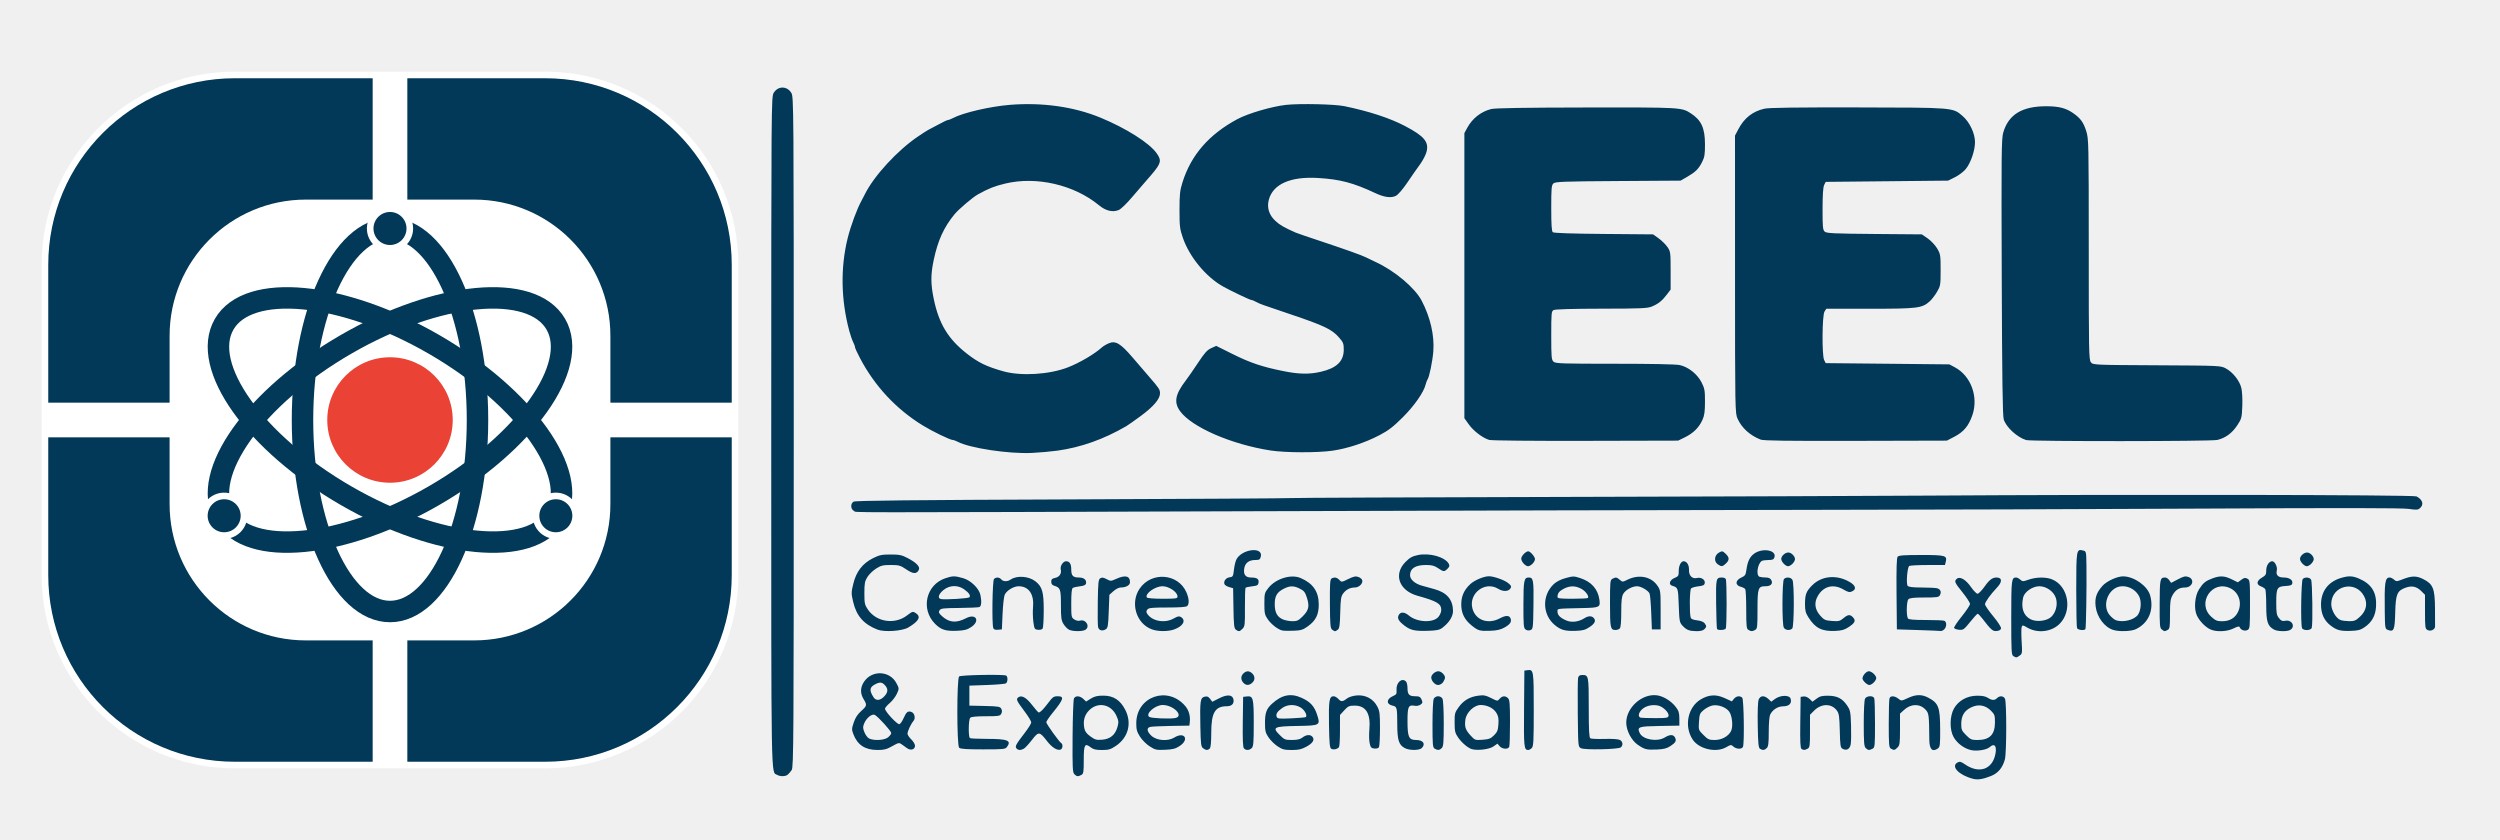
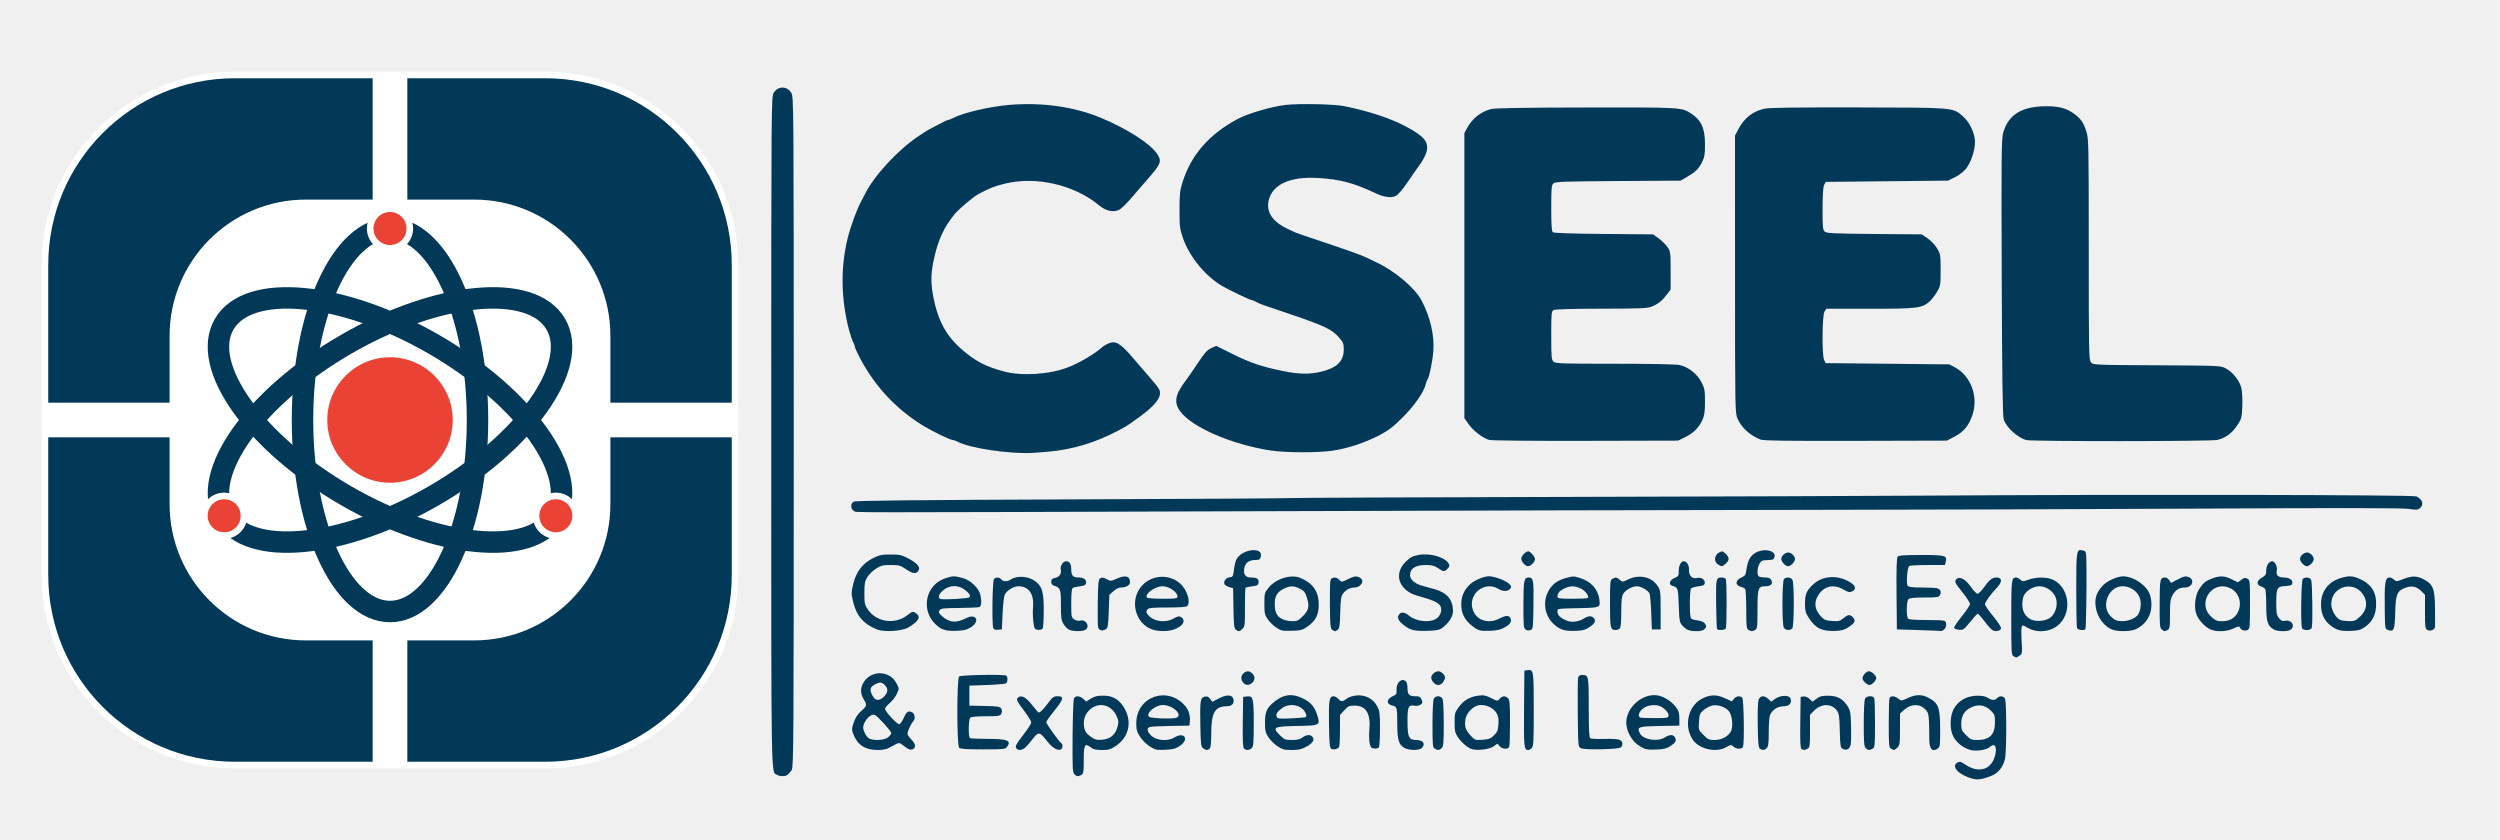
<svg xmlns="http://www.w3.org/2000/svg" viewBox="0 0 500 168" width="500" height="168">
  <g transform="translate(8, 14) scale(0.165094)">
    <rect x="403" y="10" width="42" height="828" fill="#FFFFFF" />
    <rect x="10" y="403" width="828" height="42" fill="#FFFFFF" />
    <rect x="157" y="157" width="534" height="534" rx="165" fill="#FFFFFF" />
    <rect x="10" y="10" width="828" height="828" rx="226" fill="#FFFFFF" stroke="#FFFFFF" stroke-width="16" />
    <path d="M 403 10 L 236 10 A 226 226 0 0 0 10 236 L 10 403 L 157 403 L 157 322 A 165 165 0 0 1 322 157 L 403 157 Z" fill="#023858" />
    <path d="M 445 10 L 612 10 A 226 226 0 0 1 838 236 L 838 403 L 691 403 L 691 322 A 165 165 0 0 0 526 157 L 445 157 Z" fill="#023858" />
    <path d="M 10 445 L 10 612 A 226 226 0 0 0 236 838 L 403 838 L 403 691 L 322 691 A 165 165 0 0 1 157 526 L 157 445 Z" fill="#023858" />
    <path d="M 838 445 L 838 612 A 226 226 0 0 1 612 838 L 445 838 L 445 691 L 526 691 A 165 165 0 0 0 691 526 L 691 445 Z" fill="#023858" />
    <circle cx="424" cy="424" r="76" fill="#EA4335" />
    <g id="orbits" transform="translate(424, 424)" fill="none" stroke="#023858" stroke-width="26">
      <ellipse rx="232" ry="106" transform="rotate(30)" />
      <ellipse rx="232" ry="106" transform="rotate(90)" />
      <ellipse rx="232" ry="106" transform="rotate(150)" />
    </g>
    <g id="electrons">
      <circle cx="424.0" cy="192.0" r="28" fill="#FFFFFF" />
-       <circle cx="424.0" cy="192.0" r="20" fill="#023858" />
+       <circle cx="424.0" cy="192.0" r="20" fill="#EA4335" />
      <circle cx="223.1" cy="540.0" r="28" fill="#FFFFFF" />
-       <circle cx="223.1" cy="540.0" r="20" fill="#023858" />
+       <circle cx="223.1" cy="540.0" r="20" fill="#EA4335" />
      <circle cx="624.9" cy="540.0" r="28" fill="#FFFFFF" />
-       <circle cx="624.9" cy="540.0" r="20" fill="#023858" />
+       <circle cx="624.9" cy="540.0" r="20" fill="#EA4335" />
    </g>
  </g>
  <g transform="scale(0.25)">
    <path d="M 1592.67 620.85 C 1598.43 618.60 1602.09 614.25 1603.91 607.50 C 1605.31 602.29 1605.36 561.54 1603.96 558.93 C 1602.73 556.63 1599.72 556.42 1597.64 558.50 C 1595.68 560.47 1593.53 560.39 1590.26 558.25 C 1588.41 557.04 1585.71 556.52 1581.45 556.57 C 1573.61 556.66 1566.65 560.57 1563.15 566.86 C 1559.70 573.07 1559.59 583.91 1562.93 589.74 C 1565.79 594.73 1571.31 598.83 1576.85 600.08 C 1581.64 601.15 1589.36 599.89 1591.86 597.62 C 1595.50 594.33 1597.51 596.67 1596.39 602.88 C 1594.09 615.57 1583.31 619.34 1571.92 611.44 C 1568.82 609.30 1567.80 609.04 1566.08 609.96 C 1560.34 613.03 1567.12 620.18 1578.50 623.06 C 1582.28 624.01 1586.11 623.42 1592.67 620.85 Z M 630.16 619.75 C 631.01 619.06 632.45 617.39 633.35 616.03 C 634.87 613.75 635.00 592.70 635.00 345.53 C 634.99 80.84 634.97 77.46 633.03 74.28 C 629.59 68.64 622.41 68.64 618.97 74.28 C 617.03 77.46 617.01 80.84 617.00 345.30 C 617.00 633.45 616.72 616.99 621.75 619.92 C 624.17 621.33 628.31 621.25 630.16 619.75 Z M 865.07 619.96 C 866.80 619.04 867.00 617.78 867.00 607.93 C 867.00 595.65 867.84 594.15 872.61 597.90 C 874.67 599.52 876.69 600.00 881.52 600.00 C 886.91 600.00 888.44 599.55 892.63 596.75 C 902.63 590.07 905.66 578.60 900.25 567.94 C 896.26 560.07 890.77 556.50 882.66 556.51 C 877.93 556.51 875.61 557.06 872.69 558.87 L 868.88 561.24 L 866.63 559.12 C 863.89 556.55 860.39 556.37 859.17 558.75 C 858.67 559.71 858.18 573.38 858.07 589.12 C 857.90 614.43 858.07 617.92 859.51 619.37 C 861.41 621.27 862.42 621.38 865.07 619.96 Z M 713.76 596.94 C 718.82 594.08 719.33 593.98 721.34 595.45 C 722.53 596.31 724.49 597.72 725.70 598.59 C 728.59 600.66 732.00 599.60 732.00 596.62 C 732.00 595.38 730.65 593.08 729.00 591.50 C 727.35 589.92 726.00 587.88 726.00 586.97 C 726.00 584.97 728.72 579.17 730.76 576.79 C 732.67 574.58 731.65 570.34 729.01 569.50 C 726.25 568.63 725.07 569.59 722.89 574.52 C 721.85 576.87 720.35 579.04 719.55 579.34 C 718.00 579.94 708.00 569.23 708.00 566.96 C 708.00 566.26 709.71 564.22 711.81 562.43 C 713.91 560.64 716.47 557.29 717.51 554.99 C 719.39 550.81 719.39 550.80 717.09 546.47 C 711.86 536.61 697.82 535.88 691.41 545.13 C 688.15 549.83 688.00 554.65 690.97 559.46 C 693.75 563.95 693.59 564.70 688.92 568.86 C 686.11 571.37 684.27 574.19 683.01 577.95 C 681.31 582.98 681.29 583.70 682.74 587.45 C 686.03 596.00 692.07 599.94 701.92 599.98 C 707.26 600.00 709.25 599.48 713.76 596.94 Z M 805.58 597.56 C 809.35 592.40 806.19 591.12 789.57 591.11 C 782.64 591.10 776.52 590.82 775.98 590.49 C 774.56 589.61 774.75 575.65 776.20 574.20 C 776.99 573.41 781.24 573.00 788.66 573.00 C 798.91 573.00 800.03 572.82 801.00 571.00 C 801.75 569.59 801.76 568.42 801.02 567.03 C 800.07 565.26 798.72 565.03 787.73 564.78 L 775.50 564.50 L 775.50 556.50 L 775.50 548.50 L 789.50 548.00 C 797.20 547.73 804.06 547.14 804.75 546.69 C 806.26 545.71 806.41 541.37 804.97 540.48 C 803.15 539.36 768.74 539.97 767.31 541.15 C 765.39 542.75 765.40 596.26 767.32 598.18 C 768.32 599.17 773.02 599.50 786.40 599.50 C 802.83 599.50 804.27 599.35 805.58 597.56 Z M 819.01 598.99 C 820.05 598.44 822.97 595.29 825.51 591.99 C 830.89 585.00 831.57 585.05 837.67 592.93 C 841.63 598.04 845.84 600.66 848.48 599.65 C 850.19 598.99 850.54 595.45 848.99 594.50 C 847.26 593.42 837.00 579.08 837.02 577.76 C 837.03 577.07 839.46 573.52 842.42 569.88 C 850.92 559.40 851.63 556.98 846.19 557.02 C 842.82 557.03 842.23 557.47 838.05 563.00 C 834.60 567.57 832.14 570.00 830.97 570.00 C 830.61 570.00 828.23 567.31 825.68 564.02 C 820.87 557.83 817.14 555.81 814.51 557.99 C 812.72 559.48 813.22 560.53 820.04 569.65 C 822.77 573.30 825.00 577.02 825.00 577.93 C 825.00 578.83 822.64 582.63 819.75 586.38 C 812.69 595.55 811.85 597.12 813.18 598.71 C 814.46 600.26 816.47 600.36 819.01 598.99 Z M 943.82 596.74 C 951.73 591.50 947.55 585.03 939.47 590.02 C 934.21 593.27 925.21 592.53 921.00 588.50 C 917.42 585.07 917.12 582.24 920.25 581.51 C 921.49 581.22 929.02 580.88 937.00 580.74 L 951.50 580.50 L 951.83 577.59 C 952.37 572.85 951.09 568.26 948.29 564.94 C 934.33 548.34 909.11 557.09 909.02 578.55 C 909.00 583.58 909.51 585.41 911.99 589.32 C 913.65 591.94 917.09 595.38 919.74 597.08 C 924.15 599.91 925.06 600.12 932.07 599.82 C 938.35 599.55 940.36 599.03 943.82 596.74 Z M 967.80 598.80 C 968.59 598.01 969.00 593.75 969.00 586.26 C 969.00 570.18 972.03 565.00 981.42 565.00 C 985.28 565.00 987.29 563.08 986.83 559.83 C 986.24 555.73 982.01 555.25 975.50 558.55 L 969.82 561.42 L 968.05 559.07 C 966.67 557.24 965.69 556.86 963.68 557.37 C 960.23 558.23 959.88 560.67 960.28 580.87 C 960.58 595.53 960.81 597.39 962.50 598.62 C 964.81 600.32 966.24 600.36 967.80 598.80 Z M 1001.43 598.43 C 1002.74 597.11 1003.00 593.87 1003.00 578.62 C 1003.00 558.35 1002.54 556.58 997.45 557.16 L 994.50 557.50 L 994.23 577.37 C 994.04 591.18 994.31 597.66 995.10 598.62 C 996.62 600.46 999.49 600.37 1001.43 598.43 Z M 1045.09 597.35 C 1050.26 594.54 1051.93 591.83 1049.96 589.45 C 1048.29 587.44 1044.98 587.67 1042.00 590.00 C 1040.18 591.43 1037.91 591.96 1033.63 591.98 C 1028.11 592.00 1027.53 591.77 1023.76 588.00 C 1017.55 581.79 1018.87 581.11 1037.74 580.77 C 1056.14 580.45 1056.43 580.29 1053.69 571.82 C 1051.46 564.94 1048.32 561.49 1041.39 558.32 C 1032.72 554.35 1025.62 555.74 1017.66 562.93 C 1013.18 566.98 1012.00 570.20 1012.00 578.30 C 1012.00 584.76 1012.36 586.23 1014.83 589.91 C 1016.39 592.23 1019.65 595.45 1022.08 597.06 C 1025.89 599.59 1027.45 599.99 1033.36 600.00 C 1038.90 600.00 1041.17 599.49 1045.09 597.35 Z M 1071.23 597.62 C 1071.64 597.00 1071.98 590.98 1071.98 584.24 L 1072.00 571.97 L 1075.42 568.24 C 1078.50 564.88 1079.35 564.50 1083.84 564.50 C 1092.79 564.50 1096.69 570.96 1095.48 583.81 C 1095.14 587.49 1095.25 592.30 1095.72 594.50 C 1096.45 597.91 1097.00 598.55 1099.43 598.83 C 1101.04 599.02 1102.65 598.58 1103.13 597.83 C 1103.59 597.10 1103.98 590.38 1103.98 582.91 C 1104.00 570.72 1103.77 568.88 1101.75 565.05 C 1098.54 558.98 1092.30 555.70 1085.25 556.36 C 1082.07 556.66 1078.96 557.67 1077.36 558.93 C 1074.08 561.51 1072.79 561.53 1070.50 559.00 C 1069.50 557.90 1067.88 557.00 1066.88 557.00 C 1063.42 557.00 1062.87 560.37 1063.19 579.59 C 1063.44 594.70 1063.77 598.25 1065.00 599.02 C 1066.69 600.07 1070.12 599.30 1071.23 597.62 Z M 1137.43 598.43 C 1140.73 595.13 1138.50 592.00 1132.86 592.00 C 1127.04 592.00 1126.00 589.69 1126.00 576.81 C 1126.00 565.08 1126.70 563.66 1132.01 564.65 C 1133.38 564.91 1135.38 564.46 1136.46 563.67 C 1138.15 562.42 1138.26 561.86 1137.23 559.61 C 1136.25 557.46 1135.37 557.00 1132.22 557.00 C 1127.34 557.00 1126.00 555.60 1126.00 550.50 C 1126.00 548.24 1125.46 545.86 1124.80 545.20 C 1121.45 541.85 1116.75 546.14 1117.23 552.11 C 1117.47 555.08 1117.10 555.68 1114.30 556.91 C 1109.02 559.23 1108.88 563.38 1114.04 564.51 C 1117.60 565.29 1117.76 565.92 1117.81 579.66 C 1117.86 592.07 1119.07 595.89 1123.76 598.43 C 1127.47 600.44 1135.42 600.44 1137.43 598.43 Z M 1153.43 598.43 C 1154.74 597.12 1155.00 593.89 1155.00 578.86 C 1155.00 568.37 1154.57 560.06 1153.96 558.93 C 1153.38 557.84 1151.88 557.00 1150.50 557.00 C 1149.12 557.00 1147.62 557.84 1147.04 558.93 C 1146.43 560.07 1146.00 568.53 1146.00 579.38 C 1146.00 595.96 1146.18 598.01 1147.75 598.92 C 1150.22 600.36 1151.62 600.24 1153.43 598.43 Z M 1194.76 597.17 L 1197.94 594.91 L 1199.69 596.95 C 1201.78 599.39 1206.53 599.67 1207.39 597.42 C 1207.73 596.55 1208.00 587.81 1208.00 577.99 C 1208.00 563.10 1207.74 559.88 1206.43 558.57 C 1204.29 556.43 1201.79 556.60 1199.72 559.02 C 1198.00 561.03 1197.99 561.03 1192.88 558.44 C 1188.52 556.23 1187.00 555.95 1182.63 556.53 C 1175.75 557.44 1170.79 560.37 1166.88 565.82 C 1163.86 570.02 1163.64 570.89 1163.69 578.17 C 1163.73 585.05 1164.07 586.50 1166.48 589.97 C 1169.46 594.27 1174.39 598.44 1177.53 599.32 C 1182.17 600.62 1191.57 599.44 1194.76 597.17 Z M 1225.43 598.43 C 1226.79 597.07 1227.00 592.86 1227.00 567.55 C 1227.00 535.99 1226.91 535.45 1221.81 536.17 L 1219.50 536.50 L 1219.24 566.88 C 1218.97 597.52 1219.22 600.00 1222.55 600.00 C 1223.27 600.00 1224.56 599.29 1225.43 598.43 Z M 1296.61 597.91 C 1298.65 596.22 1298.30 593.23 1295.92 591.96 C 1294.67 591.29 1289.80 590.96 1283.67 591.14 C 1278.08 591.30 1272.94 591.08 1272.25 590.66 C 1271.31 590.07 1271.00 584.05 1271.00 566.14 C 1271.00 540.61 1270.88 540.00 1265.82 540.00 C 1263.76 540.00 1262.89 540.59 1262.49 542.25 C 1262.19 543.49 1262.06 556.41 1262.22 570.97 C 1262.50 597.40 1262.50 597.44 1264.78 598.58 C 1267.80 600.08 1294.67 599.52 1296.61 597.91 Z M 1336.24 596.92 C 1340.57 594.10 1341.38 592.58 1339.96 589.93 C 1338.64 587.46 1335.90 587.48 1331.77 590.00 C 1325.65 593.73 1314.17 591.67 1311.77 586.41 C 1309.53 581.47 1310.66 581.07 1327.71 580.78 L 1343.50 580.50 L 1343.48 574.90 C 1343.47 570.31 1342.95 568.63 1340.65 565.61 C 1336.90 560.70 1330.55 556.82 1325.28 556.22 C 1313.48 554.89 1301.00 566.14 1301.00 578.10 C 1301.00 584.35 1305.11 592.29 1310.15 595.76 C 1315.75 599.61 1317.06 599.94 1325.51 599.61 C 1330.92 599.39 1333.37 598.78 1336.24 596.92 Z M 1380.97 597.77 C 1384.65 595.66 1384.94 595.63 1386.75 597.27 C 1389.14 599.44 1393.59 599.52 1394.39 597.42 C 1395.59 594.29 1395.07 559.47 1393.80 558.20 C 1391.98 556.38 1389.01 556.76 1387.16 559.06 L 1385.49 561.11 L 1379.68 558.45 C 1372.85 555.33 1367.09 555.65 1360.59 559.52 C 1350.21 565.70 1347.12 581.00 1354.12 591.61 C 1359.18 599.29 1372.88 602.43 1380.97 597.77 Z M 1413.43 598.43 C 1414.67 597.18 1415.00 594.48 1415.00 585.36 C 1415.00 578.79 1415.48 572.93 1416.13 571.68 C 1418.25 567.59 1422.24 565.07 1426.71 565.04 C 1431.36 565.00 1433.64 562.59 1432.49 558.96 C 1431.49 555.81 1424.30 555.98 1419.85 559.27 L 1417.02 561.36 L 1414.69 559.18 C 1411.43 556.12 1408.20 556.35 1406.91 559.72 C 1406.29 561.36 1406.00 569.60 1406.19 580.26 C 1406.44 594.77 1406.78 598.25 1408.00 599.02 C 1410.15 600.38 1411.64 600.22 1413.43 598.43 Z M 1446.07 598.96 C 1447.83 598.02 1448.00 596.76 1448.00 584.86 L 1448.00 571.80 L 1451.32 568.48 C 1457.09 562.71 1465.16 562.64 1469.40 568.32 C 1471.24 570.79 1471.54 572.79 1471.83 584.58 C 1472.12 596.71 1472.35 598.11 1474.12 599.06 C 1477.25 600.74 1479.86 599.29 1480.57 595.47 C 1480.92 593.59 1481.04 586.76 1480.83 580.28 C 1480.48 569.46 1480.23 568.17 1477.74 564.48 C 1473.90 558.77 1469.83 556.65 1462.54 556.58 C 1457.65 556.53 1455.88 556.98 1453.26 558.94 L 1450.02 561.36 L 1447.61 559.10 C 1446.15 557.73 1444.27 556.97 1442.85 557.17 L 1440.50 557.50 L 1440.23 577.93 C 1440.02 593.60 1440.25 598.54 1441.23 599.16 C 1442.92 600.23 1443.76 600.20 1446.07 598.96 Z M 1498.07 598.96 C 1499.87 598.00 1500.00 596.69 1500.00 579.05 C 1500.00 568.66 1499.73 559.45 1499.39 558.58 C 1498.51 556.29 1493.32 556.54 1492.04 558.93 C 1491.43 560.06 1491.00 568.37 1491.00 578.86 C 1491.00 593.89 1491.26 597.12 1492.57 598.43 C 1494.41 600.27 1495.44 600.37 1498.07 598.96 Z M 1518.00 598.00 C 1519.79 596.21 1520.00 594.67 1520.00 583.44 L 1520.00 570.89 L 1523.22 567.95 C 1528.78 562.87 1535.86 562.78 1540.47 567.75 C 1543.12 570.61 1543.27 571.83 1543.45 591.79 C 1543.51 599.51 1545.96 601.94 1550.41 598.69 C 1551.98 597.54 1552.19 595.72 1552.13 583.34 C 1552.05 565.62 1550.85 562.48 1542.51 558.09 C 1537.32 555.36 1532.70 555.46 1526.30 558.44 C 1521.13 560.85 1521.08 560.85 1518.64 558.93 C 1515.67 556.59 1512.43 556.43 1511.61 558.58 C 1511.27 559.45 1511.00 568.65 1511.00 579.03 C 1511.00 595.95 1511.18 598.01 1512.75 598.92 C 1515.21 600.35 1515.74 600.26 1518.00 598.00 Z M 695.31 590.81 C 694.10 590.22 692.41 587.99 691.56 585.85 C 690.20 582.47 690.18 581.51 691.38 578.64 C 693.21 574.26 697.66 570.75 699.88 571.93 C 702.57 573.38 713.00 584.90 713.00 586.44 C 713.00 587.22 711.81 588.79 710.37 589.93 C 707.44 592.23 699.24 592.71 695.31 590.81 Z M 872.30 589.12 C 869.18 586.85 867.93 585.14 867.43 582.47 C 866.33 576.60 867.61 571.92 871.35 568.19 C 878.39 561.14 889.07 563.38 893.22 572.78 C 894.95 576.67 895.04 577.77 893.99 581.53 C 892.21 587.90 888.22 591.24 881.77 591.76 C 877.12 592.13 876.01 591.82 872.30 589.12 Z M 1176.45 588.38 C 1172.34 583.89 1171.54 581.45 1172.31 575.69 C 1173.08 569.96 1179.29 564.00 1184.49 564.00 C 1189.75 564.00 1194.68 566.43 1197.03 570.19 C 1198.67 572.81 1199.03 574.72 1198.74 579.30 C 1198.42 584.20 1197.88 585.58 1195.23 588.23 C 1192.57 590.90 1191.19 591.43 1186.04 591.80 C 1180.08 592.23 1179.94 592.18 1176.45 588.38 Z M 1362.77 588.00 C 1358.78 584.01 1358.77 583.98 1359.19 577.38 C 1359.58 571.29 1359.88 570.54 1363.05 567.91 C 1364.95 566.34 1368.05 564.75 1369.95 564.38 C 1374.51 563.49 1380.76 565.75 1383.32 569.21 C 1385.81 572.56 1386.63 581.47 1384.78 584.97 C 1382.56 589.17 1377.30 592.00 1371.73 592.00 C 1367.27 592.00 1366.36 591.59 1362.77 588.00 Z M 1572.88 588.12 C 1569.40 584.64 1569.00 583.72 1569.00 579.20 C 1569.00 572.68 1571.35 568.68 1576.76 565.98 C 1582.55 563.09 1588.19 563.99 1592.73 568.53 C 1595.75 571.55 1596.00 572.29 1595.96 578.15 C 1595.91 587.78 1591.64 592.00 1581.95 592.00 C 1577.26 592.00 1576.39 591.63 1572.88 588.12 Z M 919.37 573.50 C 916.08 571.04 924.08 564.00 930.17 564.00 C 938.83 564.00 947.44 572.90 940.25 574.42 C 936.07 575.30 920.88 574.63 919.37 573.50 Z M 1021.34 573.45 C 1020.49 571.22 1021.89 569.04 1025.99 566.25 C 1030.22 563.37 1036.14 563.31 1040.63 566.08 C 1043.71 567.98 1046.03 572.30 1044.69 573.64 C 1044.39 573.94 1039.17 574.41 1033.08 574.68 C 1023.24 575.12 1021.93 574.99 1021.34 573.45 Z M 1312.70 574.18 C 1310.17 573.69 1310.65 570.23 1313.62 567.47 C 1316.63 564.68 1321.52 563.50 1326.32 564.40 C 1330.29 565.14 1335.33 570.04 1334.83 572.65 C 1334.51 574.30 1333.40 574.50 1324.43 574.50 C 1318.91 574.50 1313.63 574.35 1312.70 574.18 Z M 698.79 557.75 C 695.31 552.31 695.62 549.76 700.07 547.46 C 703.93 545.47 705.57 545.62 707.96 548.19 C 710.72 551.15 710.52 553.84 707.31 557.20 C 704.07 560.58 700.74 560.80 698.79 557.75 Z M 1002.05 545.95 C 1004.32 543.68 1003.96 540.41 1001.21 538.25 C 999.05 536.55 997.01 536.68 994.83 538.65 C 992.55 540.71 992.48 543.77 994.65 546.17 C 996.82 548.57 999.51 548.49 1002.05 545.95 Z M 1154.44 545.78 C 1155.30 544.56 1156.00 542.90 1156.00 542.11 C 1156.00 539.92 1152.95 537.00 1150.67 537.00 C 1148.17 537.00 1145.00 539.76 1145.00 541.93 C 1145.00 544.70 1147.99 548.00 1150.50 548.00 C 1151.83 548.00 1153.57 547.02 1154.44 545.78 Z M 1499.00 546.00 C 1500.10 544.90 1501.00 543.33 1501.00 542.50 C 1501.00 540.37 1497.36 537.00 1495.06 537.00 C 1493.06 537.00 1490.00 540.46 1490.00 542.72 C 1490.00 544.48 1493.67 548.00 1495.50 548.00 C 1496.33 548.00 1497.90 547.10 1499.00 546.00 Z M 1615.73 524.47 C 1617.80 523.03 1617.88 522.43 1617.31 513.07 C 1616.98 507.64 1617.00 502.44 1617.36 501.50 C 1617.95 499.96 1618.34 500.00 1621.76 502.03 C 1629.88 506.85 1641.08 505.60 1647.60 499.16 C 1658.12 488.76 1654.89 468.99 1641.78 463.54 C 1636.89 461.51 1628.94 461.58 1622.95 463.71 C 1618.40 465.33 1618.02 465.33 1616.23 463.71 C 1615.19 462.77 1613.68 462.00 1612.87 462.00 C 1609.21 462.00 1609.00 463.73 1609.00 494.15 C 1609.00 521.43 1609.15 523.99 1610.75 524.92 C 1613.06 526.26 1613.20 526.25 1615.73 524.47 Z M 726.67 501.97 C 735.23 496.84 737.02 493.37 732.59 490.46 C 730.28 488.95 729.96 489.04 725.64 492.34 C 715.75 499.89 701.12 497.67 694.27 487.58 C 691.75 483.87 691.50 482.68 691.50 474.50 C 691.50 466.73 691.83 464.97 693.91 461.63 C 695.23 459.50 698.36 456.46 700.85 454.88 C 704.77 452.39 706.38 452.00 712.60 452.00 C 719.18 452.00 720.25 452.30 725.04 455.52 C 730.57 459.25 733.20 459.37 735.01 455.99 C 736.35 453.48 733.26 450.19 726.07 446.43 C 721.40 444.00 719.49 443.60 712.47 443.60 C 705.43 443.60 703.50 444.01 698.41 446.55 C 690.06 450.72 684.98 457.31 682.65 466.96 C 680.95 474.00 680.94 474.75 682.55 481.59 C 685.19 492.79 691.04 499.44 702.00 503.69 C 707.56 505.84 721.87 504.85 726.67 501.97 Z M 776.97 501.64 C 784.37 496.74 780.79 490.47 772.92 494.54 C 765.03 498.62 759.44 498.17 753.70 493.00 C 751.04 490.60 750.69 489.81 751.61 488.31 C 752.60 486.71 754.41 486.48 767.34 486.37 C 775.38 486.29 782.64 485.97 783.48 485.65 C 785.09 485.03 785.43 481.42 784.37 476.12 C 783.31 470.81 776.74 464.36 770.57 462.56 C 763.84 460.61 762.23 460.61 756.28 462.60 C 740.75 467.79 736.35 487.35 748.08 499.08 C 752.87 503.87 756.55 505.02 765.72 504.62 C 771.54 504.37 773.73 503.79 776.97 501.64 Z M 868.07 503.96 C 872.48 501.60 868.79 494.98 863.91 496.53 C 862.75 496.90 860.87 496.49 859.45 495.56 C 857.09 494.01 857.00 493.55 857.00 482.54 C 857.00 474.49 857.37 470.89 858.25 470.33 C 858.94 469.90 861.52 469.32 863.99 469.03 C 867.26 468.64 868.57 468.01 868.82 466.70 C 869.36 463.87 867.08 462.00 863.08 462.00 C 858.35 462.00 857.00 460.56 857.00 455.50 C 857.00 451.11 855.66 449.00 852.86 449.00 C 850.44 449.00 847.94 452.90 848.61 455.59 C 849.42 458.83 847.51 461.65 844.04 462.34 C 841.64 462.82 841.00 463.47 841.00 465.41 C 841.00 467.09 841.71 468.08 843.25 468.55 C 848.32 470.10 848.74 471.27 848.74 483.96 C 848.74 494.31 849.01 496.29 850.85 499.26 C 852.01 501.14 853.98 503.17 855.23 503.77 C 858.16 505.18 865.58 505.29 868.07 503.96 Z M 887.00 489.05 L 887.50 475.83 L 890.77 472.91 C 892.56 471.31 895.12 470.00 896.45 470.00 C 900.86 470.00 904.00 468.22 904.00 465.72 C 904.00 460.72 900.24 459.80 893.04 463.07 C 888.72 465.03 888.48 465.03 885.28 463.31 C 882.75 461.95 881.56 461.79 880.24 462.62 C 878.71 463.58 878.47 465.90 878.22 481.61 C 878.06 491.45 878.17 500.48 878.47 501.68 C 879.12 504.32 881.79 505.12 884.50 503.48 C 886.29 502.39 886.55 500.89 887.00 489.05 Z M 939.32 503.55 C 946.52 500.98 949.06 496.30 944.73 493.60 C 943.34 492.74 942.11 492.99 939.03 494.75 C 931.82 498.88 921.48 496.99 917.65 490.83 C 916.91 489.64 916.99 488.72 917.93 487.58 C 919.02 486.27 921.75 486.00 933.92 486.00 C 944.00 486.00 948.98 485.62 949.80 484.80 C 951.54 483.06 951.27 478.80 949.11 473.83 C 942.55 458.75 921.26 457.04 911.78 470.82 C 903.90 482.27 908.94 499.01 921.62 503.53 C 926.56 505.29 934.41 505.30 939.32 503.55 Z M 994.02 502.98 C 995.88 501.12 996.04 499.75 995.94 485.89 C 995.89 477.60 996.12 470.55 996.46 470.20 C 996.80 469.86 999.20 469.34 1001.79 469.04 C 1005.81 468.58 1006.55 468.15 1006.84 466.11 C 1007.26 463.16 1005.59 462.04 1000.79 462.02 C 996.29 462.00 994.50 459.45 995.45 454.42 C 996.23 450.25 999.30 448.00 1004.20 448.00 C 1007.44 448.00 1008.05 447.63 1008.63 445.34 C 1010.73 436.97 993.03 439.23 988.98 447.85 C 988.30 449.31 987.46 452.98 987.12 456.00 C 986.55 461.08 986.29 461.52 983.75 461.82 C 980.79 462.16 978.66 464.95 979.56 467.30 C 979.87 468.09 981.55 469.16 983.31 469.66 L 986.50 470.57 L 986.77 486.54 C 986.99 500.11 987.28 502.69 988.71 503.75 C 990.97 505.44 991.66 505.34 994.02 502.98 Z M 1046.22 501.10 C 1052.63 496.49 1055.00 491.77 1055.00 483.57 C 1055.00 473.25 1050.35 466.55 1040.27 462.34 C 1032.72 459.18 1020.57 462.97 1014.77 470.29 C 1011.65 474.22 1011.50 474.82 1011.50 482.96 C 1011.50 490.57 1011.79 491.92 1014.16 495.34 C 1016.87 499.28 1022.00 503.33 1025.53 504.33 C 1026.61 504.63 1030.70 504.76 1034.62 504.60 C 1040.79 504.36 1042.32 503.89 1046.22 501.10 Z M 1070.25 503.75 C 1071.57 502.74 1071.94 500.13 1072.19 490.00 C 1072.45 479.36 1072.80 477.10 1074.50 474.82 C 1076.88 471.63 1080.06 470.00 1083.89 470.00 C 1087.14 470.00 1090.33 466.96 1089.83 464.35 C 1089.64 463.35 1088.24 462.10 1086.72 461.57 C 1084.49 460.79 1082.94 461.10 1078.58 463.24 C 1073.27 465.84 1073.18 465.85 1071.45 463.94 C 1069.57 461.87 1067.34 461.50 1065.14 462.89 C 1064.05 463.58 1063.80 467.74 1063.92 483.13 C 1064.04 499.90 1064.29 502.67 1065.72 503.75 C 1066.64 504.44 1067.66 505.00 1068.00 505.00 C 1068.34 505.00 1069.35 504.44 1070.25 503.75 Z M 1153.70 502.38 C 1159.33 498.17 1162.51 493.11 1162.41 488.49 C 1162.21 479.61 1157.44 474.06 1147.67 471.34 C 1144.83 470.55 1140.34 469.31 1137.71 468.59 C 1131.88 466.99 1127.99 463.57 1128.03 460.08 C 1128.10 454.69 1132.35 452.00 1140.79 452.00 C 1145.47 452.00 1147.50 452.53 1150.40 454.50 C 1154.86 457.52 1155.44 457.56 1158.02 454.98 C 1159.59 453.41 1159.82 452.53 1159.04 451.07 C 1156.12 445.62 1143.72 442.09 1134.33 444.04 C 1129.89 444.96 1127.87 446.07 1124.44 449.51 C 1114.56 459.39 1119.17 472.46 1134.00 476.61 C 1149.95 481.07 1153.00 482.92 1153.00 488.13 C 1153.00 489.65 1151.96 492.10 1150.69 493.57 C 1146.47 498.49 1133.58 497.88 1127.15 492.47 C 1123.60 489.48 1120.45 489.30 1119.00 492.00 C 1117.61 494.60 1118.84 496.88 1123.59 500.50 C 1128.47 504.22 1131.79 504.96 1142.25 504.65 C 1149.18 504.44 1151.57 503.96 1153.70 502.38 Z M 1203.77 501.92 C 1208.15 499.42 1209.47 497.39 1208.45 494.74 C 1207.47 492.18 1204.60 492.15 1199.94 494.64 C 1190.43 499.73 1180.48 496.21 1177.96 486.86 C 1174.70 474.73 1188.03 464.53 1198.61 471.07 C 1202.49 473.46 1206.82 473.29 1208.40 470.68 C 1209.31 469.18 1208.99 468.45 1206.50 466.44 C 1203.50 464.00 1195.00 461.00 1191.13 461.00 C 1187.09 461.00 1179.45 464.24 1176.16 467.35 C 1171.22 472.02 1169.00 477.02 1169.00 483.50 C 1169.00 490.51 1171.52 495.66 1177.23 500.31 C 1182.50 504.60 1183.75 504.95 1192.51 504.61 C 1197.73 504.40 1200.61 503.71 1203.77 501.92 Z M 1226.77 484.02 C 1227.05 464.13 1226.69 462.00 1223.00 462.00 C 1219.22 462.00 1218.77 464.31 1218.74 483.65 C 1218.71 500.26 1218.90 502.45 1220.45 503.59 C 1221.55 504.39 1223.00 504.57 1224.35 504.07 C 1226.44 503.30 1226.51 502.69 1226.77 484.02 Z M 1271.75 501.58 C 1276.04 498.71 1277.00 496.40 1274.80 494.20 C 1273.15 492.55 1270.39 492.70 1267.49 494.60 C 1263.15 497.44 1257.41 498.20 1253.27 496.47 C 1248.27 494.38 1246.00 492.15 1246.00 489.35 C 1246.00 486.72 1244.46 486.94 1266.39 486.44 C 1279.71 486.14 1280.40 485.78 1279.51 479.65 C 1278.27 471.19 1273.07 465.37 1264.16 462.46 C 1259.20 460.83 1258.52 460.83 1252.65 462.42 C 1248.66 463.50 1245.21 465.24 1243.08 467.22 C 1233.44 476.23 1233.80 491.72 1243.84 500.03 C 1248.66 504.02 1252.06 504.97 1260.50 504.68 C 1266.30 504.48 1268.23 503.94 1271.75 501.58 Z M 1363.43 503.43 C 1365.34 501.52 1365.37 500.89 1363.69 498.59 C 1362.89 497.49 1360.57 496.59 1357.72 496.27 C 1354.61 495.92 1352.89 495.20 1352.56 494.12 C 1351.46 490.57 1351.70 471.90 1352.85 470.75 C 1353.49 470.11 1356.14 469.35 1358.75 469.05 C 1362.66 468.60 1363.55 468.12 1363.81 466.32 C 1364.19 463.68 1360.84 461.57 1357.59 462.39 C 1353.77 463.35 1350.99 460.51 1351.18 455.81 C 1351.33 451.99 1349.44 449.00 1346.88 449.00 C 1344.81 449.00 1343.00 452.52 1343.00 456.56 C 1343.00 460.66 1342.75 461.08 1339.50 462.44 C 1335.66 464.04 1334.64 467.64 1337.75 468.60 C 1342.44 470.05 1342.48 470.18 1343.00 484.27 C 1343.47 497.01 1343.65 498.00 1346.00 500.53 C 1349.21 503.99 1351.42 504.86 1357.18 504.94 C 1360.17 504.98 1362.42 504.43 1363.43 503.43 Z M 1404.07 503.96 C 1405.85 503.01 1406.00 501.73 1406.00 487.54 C 1406.00 470.34 1406.47 469.00 1412.45 469.00 C 1416.65 469.00 1418.57 466.93 1417.03 464.06 C 1416.25 462.60 1414.94 462.00 1412.55 462.00 C 1410.69 462.00 1408.45 461.73 1407.58 461.39 C 1404.67 460.28 1406.00 451.03 1409.40 448.77 C 1410.00 448.36 1412.38 448.02 1414.68 448.02 C 1418.10 448.00 1418.99 447.60 1419.56 445.81 C 1421.39 440.05 1409.89 438.06 1403.23 442.99 C 1399.75 445.56 1398.03 449.22 1397.11 456.00 C 1396.59 459.85 1396.04 460.70 1393.30 461.91 C 1388.12 464.19 1387.86 468.25 1392.81 469.49 C 1394.28 469.86 1395.82 470.69 1396.22 471.33 C 1396.63 471.97 1396.98 479.34 1396.98 487.70 C 1397.00 501.11 1397.21 503.02 1398.75 503.92 C 1400.99 505.22 1401.70 505.23 1404.07 503.96 Z M 1478.91 501.68 C 1483.99 498.32 1484.80 496.54 1482.47 493.96 C 1480.10 491.35 1478.40 491.49 1474.69 494.61 C 1471.94 496.92 1470.93 497.16 1465.65 496.78 C 1460.38 496.40 1459.34 495.95 1456.47 492.81 C 1451.91 487.84 1451.10 482.37 1454.13 476.98 C 1458.67 468.91 1466.63 466.84 1474.78 471.61 C 1478.47 473.77 1479.63 474.03 1481.61 473.13 C 1485.35 471.43 1484.61 468.44 1479.75 465.60 C 1469.38 459.53 1457.42 460.58 1449.78 468.22 C 1444.95 473.05 1444.00 475.54 1444.00 483.37 C 1444.00 488.52 1444.50 490.38 1446.85 494.05 C 1452.29 502.55 1457.54 505.19 1468.11 504.73 C 1473.36 504.51 1475.58 503.88 1478.91 501.68 Z M 1555.43 503.43 C 1557.46 501.40 1557.45 497.39 1555.42 496.61 C 1554.55 496.27 1547.82 496.00 1540.48 496.00 C 1530.99 496.00 1526.90 495.64 1526.36 494.77 C 1524.93 492.47 1525.21 480.93 1526.72 479.42 C 1527.78 478.36 1531.04 478.00 1539.54 478.00 C 1549.76 478.00 1551.04 477.80 1551.96 476.07 C 1553.31 473.54 1552.39 471.34 1549.68 470.61 C 1548.48 470.29 1542.94 470.02 1537.37 470.01 C 1530.19 470.00 1526.92 469.61 1526.14 468.67 C 1524.77 467.02 1525.82 453.83 1527.40 452.77 C 1528.01 452.36 1534.68 452.02 1542.23 452.02 L 1555.96 452.00 L 1556.59 449.49 C 1557.86 444.42 1556.35 444.00 1537.00 444.00 C 1523.18 444.00 1518.99 444.30 1518.11 445.37 C 1517.30 446.34 1517.05 455.02 1517.23 475.12 L 1517.50 503.50 L 1534.50 504.04 C 1543.85 504.33 1552.03 504.67 1552.68 504.79 C 1553.33 504.90 1554.56 504.29 1555.43 503.43 Z M 1600.82 502.73 C 1601.02 501.70 1598.44 497.69 1594.58 493.02 C 1590.96 488.65 1588.00 484.33 1588.00 483.43 C 1588.00 481.65 1592.31 475.66 1597.77 469.86 C 1601.40 466.00 1601.77 462.77 1598.66 462.17 C 1594.73 461.42 1591.95 463.17 1587.83 469.01 C 1585.51 472.31 1582.91 474.99 1582.05 474.99 C 1581.20 474.98 1578.83 472.57 1576.78 469.62 C 1572.63 463.64 1568.00 460.92 1565.50 463.00 C 1563.19 464.92 1563.62 465.96 1570.03 473.92 C 1573.31 478.00 1576.00 482.15 1576.00 483.15 C 1576.00 484.14 1573.05 488.60 1569.45 493.07 C 1565.84 497.53 1563.07 501.70 1563.27 502.34 C 1563.48 502.98 1565.27 503.64 1567.25 503.81 C 1570.61 504.09 1571.20 503.68 1576.11 497.56 C 1578.99 493.95 1581.71 491.00 1582.14 491.00 C 1582.56 491.00 1584.17 492.63 1585.71 494.63 C 1592.95 504.05 1594.18 505.12 1597.39 504.80 C 1599.40 504.61 1600.60 503.88 1600.82 502.73 Z M 1708.67 503.35 C 1718.91 498.49 1723.34 488.06 1720.13 476.37 C 1718.06 468.86 1707.55 461.33 1698.79 461.08 C 1693.98 460.94 1685.32 464.87 1681.94 468.73 C 1677.10 474.24 1675.73 478.35 1676.50 485.03 C 1677.51 493.71 1683.63 501.86 1690.75 504.00 C 1695.55 505.44 1704.98 505.10 1708.67 503.35 Z M 1734.07 503.96 C 1735.81 503.03 1736.00 501.77 1736.00 491.35 C 1736.00 481.40 1736.30 479.24 1738.13 475.99 C 1740.45 471.86 1743.51 470.00 1747.98 470.00 C 1754.01 470.00 1756.11 463.45 1750.68 461.55 C 1748.33 460.73 1746.93 461.05 1742.38 463.43 L 1736.90 466.30 L 1735.39 464.15 C 1734.56 462.97 1733.12 462.01 1732.19 462.02 C 1728.00 462.05 1727.81 462.94 1727.73 483.01 C 1727.67 500.69 1727.82 502.39 1729.52 503.64 C 1731.75 505.27 1731.64 505.26 1734.07 503.96 Z M 1786.80 502.75 C 1790.15 501.09 1791.44 500.83 1791.75 501.76 C 1792.50 503.99 1795.80 505.18 1798.00 504.00 C 1799.89 502.99 1800.00 501.91 1800.00 483.50 C 1800.00 464.73 1799.93 464.03 1797.88 462.94 C 1796.15 462.01 1795.25 462.18 1793.02 463.83 L 1790.28 465.85 L 1785.39 463.46 C 1779.57 460.61 1776.12 460.43 1770.03 462.67 C 1764.48 464.71 1762.47 466.35 1759.22 471.47 C 1755.81 476.83 1754.98 487.06 1757.52 492.41 C 1759.71 497.01 1764.43 501.84 1768.47 503.60 C 1773.32 505.71 1781.62 505.33 1786.80 502.75 Z M 1831.95 504.03 C 1836.68 501.50 1833.63 495.52 1828.17 496.62 C 1825.85 497.08 1824.88 496.66 1823.15 494.46 C 1821.29 492.10 1821.00 490.44 1821.00 482.06 C 1821.00 470.37 1821.67 469.19 1828.49 468.79 C 1832.50 468.56 1833.55 468.12 1833.85 466.57 C 1834.35 463.95 1831.40 462.00 1826.93 462.00 C 1822.49 462.00 1820.53 460.01 1821.43 456.41 C 1822.14 453.61 1819.88 449.00 1817.81 449.00 C 1815.25 449.00 1813.00 452.37 1813.00 456.19 C 1813.00 459.56 1812.54 460.34 1809.50 462.13 C 1805.22 464.66 1804.89 467.63 1808.73 469.09 C 1810.23 469.66 1811.80 470.66 1812.21 471.31 C 1812.63 471.97 1812.98 477.90 1812.99 484.50 C 1813.01 497.46 1814.10 500.83 1819.19 503.65 C 1821.94 505.17 1829.39 505.40 1831.95 504.03 Z M 1891.36 501.99 C 1897.45 497.86 1900.36 492.76 1900.83 485.35 C 1901.54 474.10 1897.37 467.23 1887.17 462.86 C 1882.00 460.64 1878.86 460.54 1872.77 462.37 C 1862.59 465.43 1856.87 472.98 1856.81 483.43 C 1856.77 490.96 1859.24 496.42 1864.51 500.44 C 1869.46 504.21 1872.30 504.97 1880.59 504.70 C 1886.25 504.52 1888.42 503.98 1891.36 501.99 Z M 1916.17 490.08 C 1916.55 475.22 1917.68 472.56 1924.65 470.09 C 1929.62 468.34 1933.36 469.20 1937.13 472.97 L 1940.00 475.85 L 1940.00 489.39 C 1940.00 501.91 1940.15 503.01 1942.00 504.00 C 1944.48 505.33 1947.98 503.72 1948.05 501.21 C 1948.08 500.27 1948.06 493.67 1948.00 486.54 C 1947.87 470.78 1946.46 467.28 1938.61 463.30 C 1933.08 460.50 1929.40 460.55 1921.80 463.55 C 1917.37 465.29 1916.99 465.30 1915.22 463.70 C 1914.19 462.76 1912.65 462.00 1911.79 462.00 C 1908.02 462.00 1907.49 465.65 1907.81 489.28 C 1907.99 502.57 1908.08 503.09 1910.25 503.91 C 1915.10 505.75 1915.81 504.09 1916.17 490.08 Z M 802.06 491.00 C 802.36 484.12 803.12 477.32 803.73 475.88 C 805.18 472.49 810.86 469.00 814.92 469.00 C 823.01 469.00 827.40 475.38 826.43 485.74 C 826.13 488.91 826.25 494.20 826.69 497.50 C 827.45 503.15 827.67 503.52 830.39 503.83 C 832.03 504.02 833.65 503.59 834.13 502.83 C 834.59 502.10 834.98 495.52 834.98 488.21 C 835.00 473.59 833.79 469.34 828.40 465.10 C 823.03 460.88 813.55 460.18 808.53 463.64 C 805.93 465.43 802.55 465.37 801.00 463.50 C 799.50 461.69 796.84 461.56 795.20 463.20 C 793.92 464.48 793.41 499.31 794.63 502.47 C 795.06 503.61 796.21 504.01 798.38 503.80 L 801.50 503.50 L 802.06 491.00 Z M 1295.80 502.80 C 1296.60 502.00 1297.00 497.62 1297.00 489.70 C 1297.00 480.45 1297.37 477.19 1298.65 475.02 C 1300.51 471.88 1305.77 469.00 1309.67 469.00 C 1312.74 469.00 1318.46 472.31 1319.63 474.77 C 1320.08 475.72 1320.69 482.57 1320.97 490.00 L 1321.50 503.50 L 1325.00 503.50 L 1328.50 503.50 L 1328.50 487.92 C 1328.50 472.96 1328.40 472.20 1326.00 468.63 C 1321.03 461.25 1311.16 459.24 1302.05 463.74 C 1298.10 465.70 1297.96 465.70 1295.85 463.87 C 1293.37 461.72 1292.60 461.61 1289.93 463.04 C 1288.13 464.00 1288.00 465.31 1288.00 482.84 C 1288.00 502.53 1288.31 504.00 1292.50 504.00 C 1293.65 504.00 1295.14 503.46 1295.80 502.80 Z M 1380.58 502.87 C 1381.51 501.37 1381.53 464.67 1380.60 463.17 C 1380.21 462.53 1378.90 462.01 1377.69 462.02 C 1372.78 462.05 1372.68 462.49 1372.91 483.11 C 1373.04 493.72 1373.36 502.77 1373.63 503.20 C 1374.37 504.41 1379.79 504.15 1380.58 502.87 Z M 1433.80 502.80 C 1435.34 501.26 1435.48 466.77 1433.96 463.93 C 1432.81 461.77 1429.04 461.36 1427.20 463.20 C 1425.66 464.74 1425.52 499.23 1427.04 502.07 C 1428.19 504.23 1431.96 504.64 1433.80 502.80 Z M 1668.34 503.25 C 1668.87 502.39 1669.39 470.17 1669.16 452.77 C 1669.00 441.13 1668.98 441.03 1666.49 440.41 C 1661.11 439.06 1661.00 439.68 1661.00 471.54 C 1661.00 487.65 1661.27 501.55 1661.61 502.42 C 1662.22 504.03 1667.47 504.67 1668.34 503.25 Z M 1849.40 502.25 C 1850.33 499.19 1849.88 465.65 1848.89 463.79 C 1847.80 461.75 1843.99 461.41 1842.20 463.20 C 1840.93 464.47 1840.41 499.29 1841.61 502.42 C 1842.48 504.69 1848.70 504.56 1849.40 502.25 Z M 1026.33 495.54 C 1021.76 493.55 1019.85 490.05 1019.79 483.58 C 1019.73 476.91 1021.51 473.80 1026.97 471.01 C 1031.94 468.48 1035.05 468.47 1039.99 470.99 C 1043.28 472.67 1044.16 473.83 1045.59 478.36 C 1047.72 485.14 1046.98 488.26 1042.05 493.18 C 1038.77 496.46 1037.62 496.99 1033.87 496.96 C 1031.47 496.94 1028.07 496.30 1026.33 495.54 Z M 1624.40 495.39 C 1618.76 492.46 1616.67 486.33 1618.49 478.03 C 1619.49 473.51 1625.98 469.00 1631.50 469.00 C 1637.19 469.00 1643.14 473.28 1644.75 478.55 C 1646.31 483.62 1644.74 489.91 1641.04 493.46 C 1637.49 496.86 1629.11 497.83 1624.40 495.39 Z M 1692.42 496.03 C 1691.27 495.57 1689.14 493.76 1687.67 492.02 C 1682.66 486.06 1684.65 475.50 1691.66 470.88 C 1697.96 466.73 1707.54 469.73 1711.29 477.02 C 1713.28 480.89 1712.90 487.85 1710.50 491.60 C 1707.68 495.99 1698.12 498.34 1692.42 496.03 Z M 1769.05 493.43 C 1757.08 482.61 1769.70 463.59 1784.22 470.58 C 1791.10 473.90 1793.86 482.28 1790.44 489.48 C 1788.10 494.41 1783.75 496.99 1777.75 497.00 C 1773.71 497.00 1772.42 496.47 1769.05 493.43 Z M 1872.33 496.00 C 1868.73 494.55 1865.00 488.09 1865.00 483.33 C 1865.00 468.39 1884.42 463.74 1891.30 477.02 C 1894.25 482.71 1893.11 488.58 1888.14 493.21 C 1884.57 496.54 1883.49 496.99 1879.29 496.94 C 1876.65 496.90 1873.52 496.48 1872.33 496.00 Z M 752.75 479.23 C 749.86 478.61 750.76 475.34 754.73 472.07 C 759.48 468.15 765.98 467.82 771.01 471.25 C 775.08 474.02 776.82 476.60 775.48 477.86 C 774.48 478.79 755.93 479.91 752.75 479.23 Z M 917.51 478.02 C 915.66 475.03 924.02 469.00 930.03 469.00 C 935.20 469.00 942.00 473.64 942.00 477.17 C 942.00 478.84 940.95 479.00 930.06 479.00 C 923.35 479.00 917.85 478.57 917.51 478.02 Z M 1246.00 477.58 C 1246.00 474.63 1247.37 472.85 1251.08 470.96 C 1255.93 468.49 1260.05 468.48 1264.84 470.92 C 1268.41 472.74 1271.57 477.10 1270.27 478.40 C 1269.94 478.73 1264.34 479.00 1257.83 479.00 C 1248.28 479.00 1246.00 478.73 1246.00 477.58 Z M 1226.00 451.00 C 1227.10 449.90 1228.00 448.24 1228.00 447.31 C 1228.00 445.39 1224.19 440.98 1222.58 441.03 C 1220.54 441.10 1217.00 444.83 1217.00 446.91 C 1217.00 449.33 1220.31 453.00 1222.50 453.00 C 1223.33 453.00 1224.90 452.10 1226.00 451.00 Z M 1380.69 450.83 C 1383.67 448.02 1383.61 445.92 1380.45 442.95 C 1378.05 440.70 1377.72 440.65 1375.20 442.06 C 1371.51 444.11 1370.96 449.16 1374.17 451.40 C 1377.15 453.49 1377.92 453.42 1380.69 450.83 Z M 1434.00 451.00 C 1435.10 449.90 1436.00 448.25 1436.00 447.33 C 1436.00 444.95 1433.05 442.00 1430.67 442.00 C 1428.07 442.00 1425.00 444.79 1425.00 447.15 C 1425.00 449.38 1428.41 453.00 1430.50 453.00 C 1431.33 453.00 1432.90 452.10 1434.00 451.00 Z M 1849.00 451.00 C 1850.10 449.90 1851.00 448.25 1851.00 447.33 C 1851.00 444.95 1848.05 442.00 1845.67 442.00 C 1843.07 442.00 1840.00 444.79 1840.00 447.15 C 1840.00 449.38 1843.41 453.00 1845.50 453.00 C 1846.33 453.00 1847.90 452.10 1849.00 451.00 Z M 998.00 409.00 C 1154.47 408.49 1354.95 407.99 1443.50 407.90 C 1532.05 407.80 1675.38 407.34 1762.00 406.88 C 1872.16 406.29 1921.70 406.36 1926.83 407.10 C 1933.32 408.04 1934.38 407.96 1936.08 406.43 C 1939.26 403.55 1938.09 399.70 1933.23 397.12 C 1930.80 395.82 1696.55 395.45 1542.00 396.49 C 1500.47 396.77 1369.18 397.24 1250.23 397.54 C 1131.29 397.83 1033.41 398.25 1032.73 398.46 C 1032.05 398.68 953.47 399.15 858.10 399.51 C 729.55 400.00 684.23 400.47 682.85 401.32 C 680.21 402.97 680.45 407.43 683.25 408.78 C 686.04 410.12 659.76 410.11 998.00 409.00 Z M 846.00 360.51 C 864.87 357.86 882.94 351.43 901.00 340.95 C 902.37 340.15 907.62 336.46 912.67 332.74 C 922.81 325.27 928.00 319.16 928.00 314.71 C 928.00 311.63 927.41 310.73 919.36 301.43 C 916.54 298.17 910.56 291.23 906.08 286.00 C 896.38 274.69 892.48 272.36 887.05 274.62 C 885.11 275.43 882.62 276.92 881.51 277.92 C 875.73 283.16 863.80 290.18 854.50 293.82 C 839.68 299.63 816.93 301.05 802.72 297.06 C 789.23 293.28 782.65 290.08 773.38 282.82 C 758.42 271.09 751.07 258.89 746.97 239.00 C 744.49 226.93 744.50 219.58 747.00 207.86 C 750.32 192.25 755.06 181.86 763.64 171.39 C 767.02 167.27 778.31 157.70 782.50 155.41 C 791.11 150.70 795.47 148.97 804.00 146.89 C 829.02 140.80 859.39 147.81 879.25 164.26 C 884.64 168.72 890.13 170.02 895.04 167.99 C 896.76 167.27 901.48 162.71 905.77 157.61 C 909.99 152.60 913.70 148.28 914.03 148.00 C 914.35 147.72 917.62 143.94 921.30 139.60 C 928.97 130.55 929.47 128.33 925.17 122.40 C 919.25 114.22 900.82 102.58 880.50 94.17 C 859.30 85.40 834.01 81.80 808.00 83.87 C 792.32 85.11 770.47 90.17 762.50 94.40 C 760.85 95.27 759.00 95.99 758.39 95.99 C 757.78 96.00 754.00 97.80 750.00 100.00 C 746.00 102.20 742.60 104.00 742.45 104.00 C 742.29 104.00 738.79 106.26 734.66 109.02 C 718.15 120.07 699.09 140.75 691.84 155.50 C 691.03 157.15 689.86 159.40 689.25 160.50 C 685.68 166.87 680.66 180.44 678.15 190.50 C 672.30 214.02 672.75 239.91 679.43 264.74 C 680.36 268.18 681.76 272.23 682.55 273.74 C 683.34 275.26 683.99 277.04 683.99 277.70 C 684.00 278.36 685.79 282.30 687.97 286.44 C 699.81 308.93 716.87 327.24 738.17 340.33 C 746.01 345.15 760.16 352.00 762.31 352.01 C 762.96 352.01 764.74 352.66 766.24 353.44 C 776.02 358.54 807.04 363.20 825.50 362.35 C 831.55 362.07 840.77 361.24 846.00 360.51 Z M 1066.00 360.55 C 1078.06 358.79 1091.87 354.24 1103.44 348.22 C 1110.69 344.44 1114.41 341.60 1122.08 333.97 C 1131.52 324.57 1139.05 313.77 1140.57 307.44 C 1140.96 305.82 1141.63 304.05 1142.06 303.49 C 1143.42 301.74 1146.07 288.79 1146.66 281.00 C 1147.62 268.30 1144.25 253.73 1137.31 240.50 C 1131.89 230.19 1115.71 216.60 1100.50 209.59 C 1097.20 208.07 1093.62 206.36 1092.55 205.78 C 1089.88 204.35 1074.74 198.96 1055.00 192.42 C 1045.92 189.42 1037.60 186.56 1036.50 186.07 C 1027.14 181.91 1023.95 180.08 1020.36 176.77 C 1015.21 172.02 1013.37 166.07 1015.07 159.73 C 1018.43 147.25 1032.49 141.05 1054.44 142.39 C 1072.27 143.48 1082.58 146.21 1100.50 154.60 C 1107.54 157.89 1112.99 158.57 1116.74 156.64 C 1118.57 155.69 1122.26 151.38 1126.01 145.83 C 1129.43 140.75 1133.98 134.24 1136.11 131.36 C 1138.23 128.47 1140.53 124.05 1141.20 121.53 C 1143.33 113.59 1139.42 108.90 1123.93 100.79 C 1111.81 94.44 1095.23 89.01 1075.50 84.93 C 1067.74 83.32 1039.81 82.71 1028.85 83.90 C 1017.50 85.14 998.42 90.73 989.88 95.32 C 967.12 107.56 952.81 124.06 945.95 146.00 C 943.93 152.43 943.60 155.57 943.60 168.00 C 943.61 181.19 943.86 183.21 946.33 190.37 C 951.59 205.54 964.67 221.41 978.27 229.10 C 984.19 232.45 1000.02 240.00 1001.11 240.00 C 1001.71 240.00 1003.39 240.67 1004.85 241.49 C 1007.73 243.10 1008.77 243.48 1032.50 251.46 C 1059.00 260.39 1065.48 263.46 1071.04 269.78 C 1074.63 273.86 1075.00 274.79 1075.00 279.80 C 1075.00 289.01 1069.30 294.50 1056.69 297.42 C 1047.52 299.55 1039.25 299.41 1026.86 296.92 C 1009.89 293.52 1000.24 290.29 986.24 283.31 L 972.97 276.71 L 968.98 278.51 C 965.79 279.95 963.69 282.28 958.55 290.07 C 955.01 295.44 950.48 301.97 948.50 304.57 C 940.13 315.53 938.97 321.89 944.04 328.90 C 953.34 341.74 985.18 355.57 1016.50 360.39 C 1028.33 362.21 1054.07 362.29 1066.00 360.55 Z M 1348.02 349.79 C 1354.68 346.51 1359.19 342.04 1361.92 336.00 C 1363.53 332.45 1363.96 329.38 1363.98 321.43 C 1364.00 312.40 1363.72 310.80 1361.25 305.93 C 1357.87 299.26 1350.63 293.52 1343.73 292.04 C 1340.79 291.40 1320.50 291.00 1291.78 291.00 C 1249.34 291.00 1244.48 290.84 1242.83 289.35 C 1241.18 287.85 1241.00 285.82 1241.00 268.38 C 1241.00 250.31 1241.12 249.00 1242.93 248.04 C 1244.16 247.38 1258.17 246.98 1281.18 246.94 C 1312.97 246.90 1318.01 246.68 1321.56 245.19 C 1326.64 243.08 1329.74 240.59 1333.53 235.58 L 1336.50 231.66 L 1336.50 216.51 C 1336.50 202.00 1336.39 201.20 1334.00 197.68 C 1332.62 195.66 1329.47 192.54 1327.00 190.75 L 1322.50 187.50 L 1283.00 187.16 C 1257.78 186.95 1243.05 186.45 1242.25 185.79 C 1241.33 185.03 1241.00 179.89 1241.00 166.53 C 1241.00 150.45 1241.21 148.13 1242.75 146.73 C 1244.28 145.35 1250.69 145.12 1294.50 144.83 L 1344.50 144.50 L 1349.50 141.61 C 1356.38 137.64 1358.80 135.27 1361.60 129.78 C 1363.66 125.74 1364.00 123.66 1363.98 115.28 C 1363.95 102.44 1361.03 96.08 1352.67 90.68 C 1345.26 85.89 1345.11 85.88 1269.00 85.99 C 1220.18 86.07 1196.07 86.46 1193.00 87.22 C 1184.78 89.25 1177.80 94.77 1173.65 102.50 L 1171.50 106.50 L 1171.50 220.53 L 1171.50 334.56 L 1175.05 339.53 C 1178.81 344.80 1186.17 350.40 1191.36 351.93 C 1193.18 352.46 1225.56 352.78 1268.50 352.68 L 1342.50 352.50 L 1348.02 349.79 Z M 1563.63 349.30 C 1571.01 345.44 1574.97 340.66 1577.92 332.07 C 1582.91 317.50 1576.76 300.71 1563.92 293.86 L 1559.50 291.50 L 1510.03 291.00 L 1460.56 290.50 L 1459.32 288.02 C 1457.46 284.28 1457.69 252.25 1459.61 249.25 L 1461.05 247.00 L 1495.84 247.00 C 1533.92 247.00 1537.54 246.56 1543.60 241.23 C 1545.30 239.73 1548.00 236.25 1549.60 233.50 C 1552.38 228.71 1552.50 227.98 1552.50 216.00 C 1552.50 204.14 1552.36 203.26 1549.73 198.78 C 1548.20 196.19 1544.83 192.59 1542.23 190.78 L 1537.50 187.50 L 1499.50 187.18 C 1466.72 186.90 1461.26 186.64 1459.77 185.29 C 1458.25 183.92 1458.03 181.62 1458.05 167.10 C 1458.07 155.92 1458.48 149.67 1459.32 147.99 L 1460.56 145.50 L 1509.53 145.00 L 1558.50 144.50 L 1564.00 141.76 C 1567.03 140.26 1570.89 137.33 1572.59 135.26 C 1576.56 130.43 1580.00 120.44 1580.00 113.75 C 1580.00 106.67 1575.67 97.58 1569.99 92.72 C 1562.12 85.99 1563.25 86.08 1485.96 85.94 C 1436.75 85.85 1415.04 86.15 1411.50 86.96 C 1402.03 89.14 1395.37 94.41 1390.62 103.49 L 1388.00 108.48 L 1388.02 219.49 C 1388.04 328.93 1388.07 330.56 1390.08 335.00 C 1393.40 342.36 1399.95 348.30 1408.50 351.68 C 1410.74 352.57 1430.05 352.83 1484.50 352.69 L 1557.50 352.50 L 1563.63 349.30 Z M 1773.79 351.96 C 1780.27 350.47 1785.58 346.60 1789.72 340.37 C 1793.27 335.02 1793.46 334.32 1793.84 324.87 C 1794.07 319.13 1793.73 313.00 1793.04 310.25 C 1791.58 304.43 1786.20 297.69 1780.66 294.73 C 1776.54 292.52 1776.06 292.50 1725.50 292.23 C 1675.12 291.97 1674.48 291.94 1672.75 289.87 C 1671.11 287.91 1671.00 282.11 1671.00 199.49 C 1671.00 113.75 1670.94 111.03 1668.98 104.86 C 1666.81 98.01 1664.50 94.77 1659.00 90.83 C 1652.97 86.52 1647.25 85.00 1637.05 85.00 C 1617.61 85.00 1606.78 91.62 1602.58 106.09 C 1601.17 110.91 1601.04 123.60 1601.39 221.50 C 1601.68 303.21 1602.09 332.53 1602.98 335.50 C 1604.85 341.72 1613.67 349.84 1620.95 352.05 C 1624.81 353.23 1768.69 353.14 1773.79 351.96 Z" fill="#023858" fill-rule="evenodd" />
  </g>
</svg>
